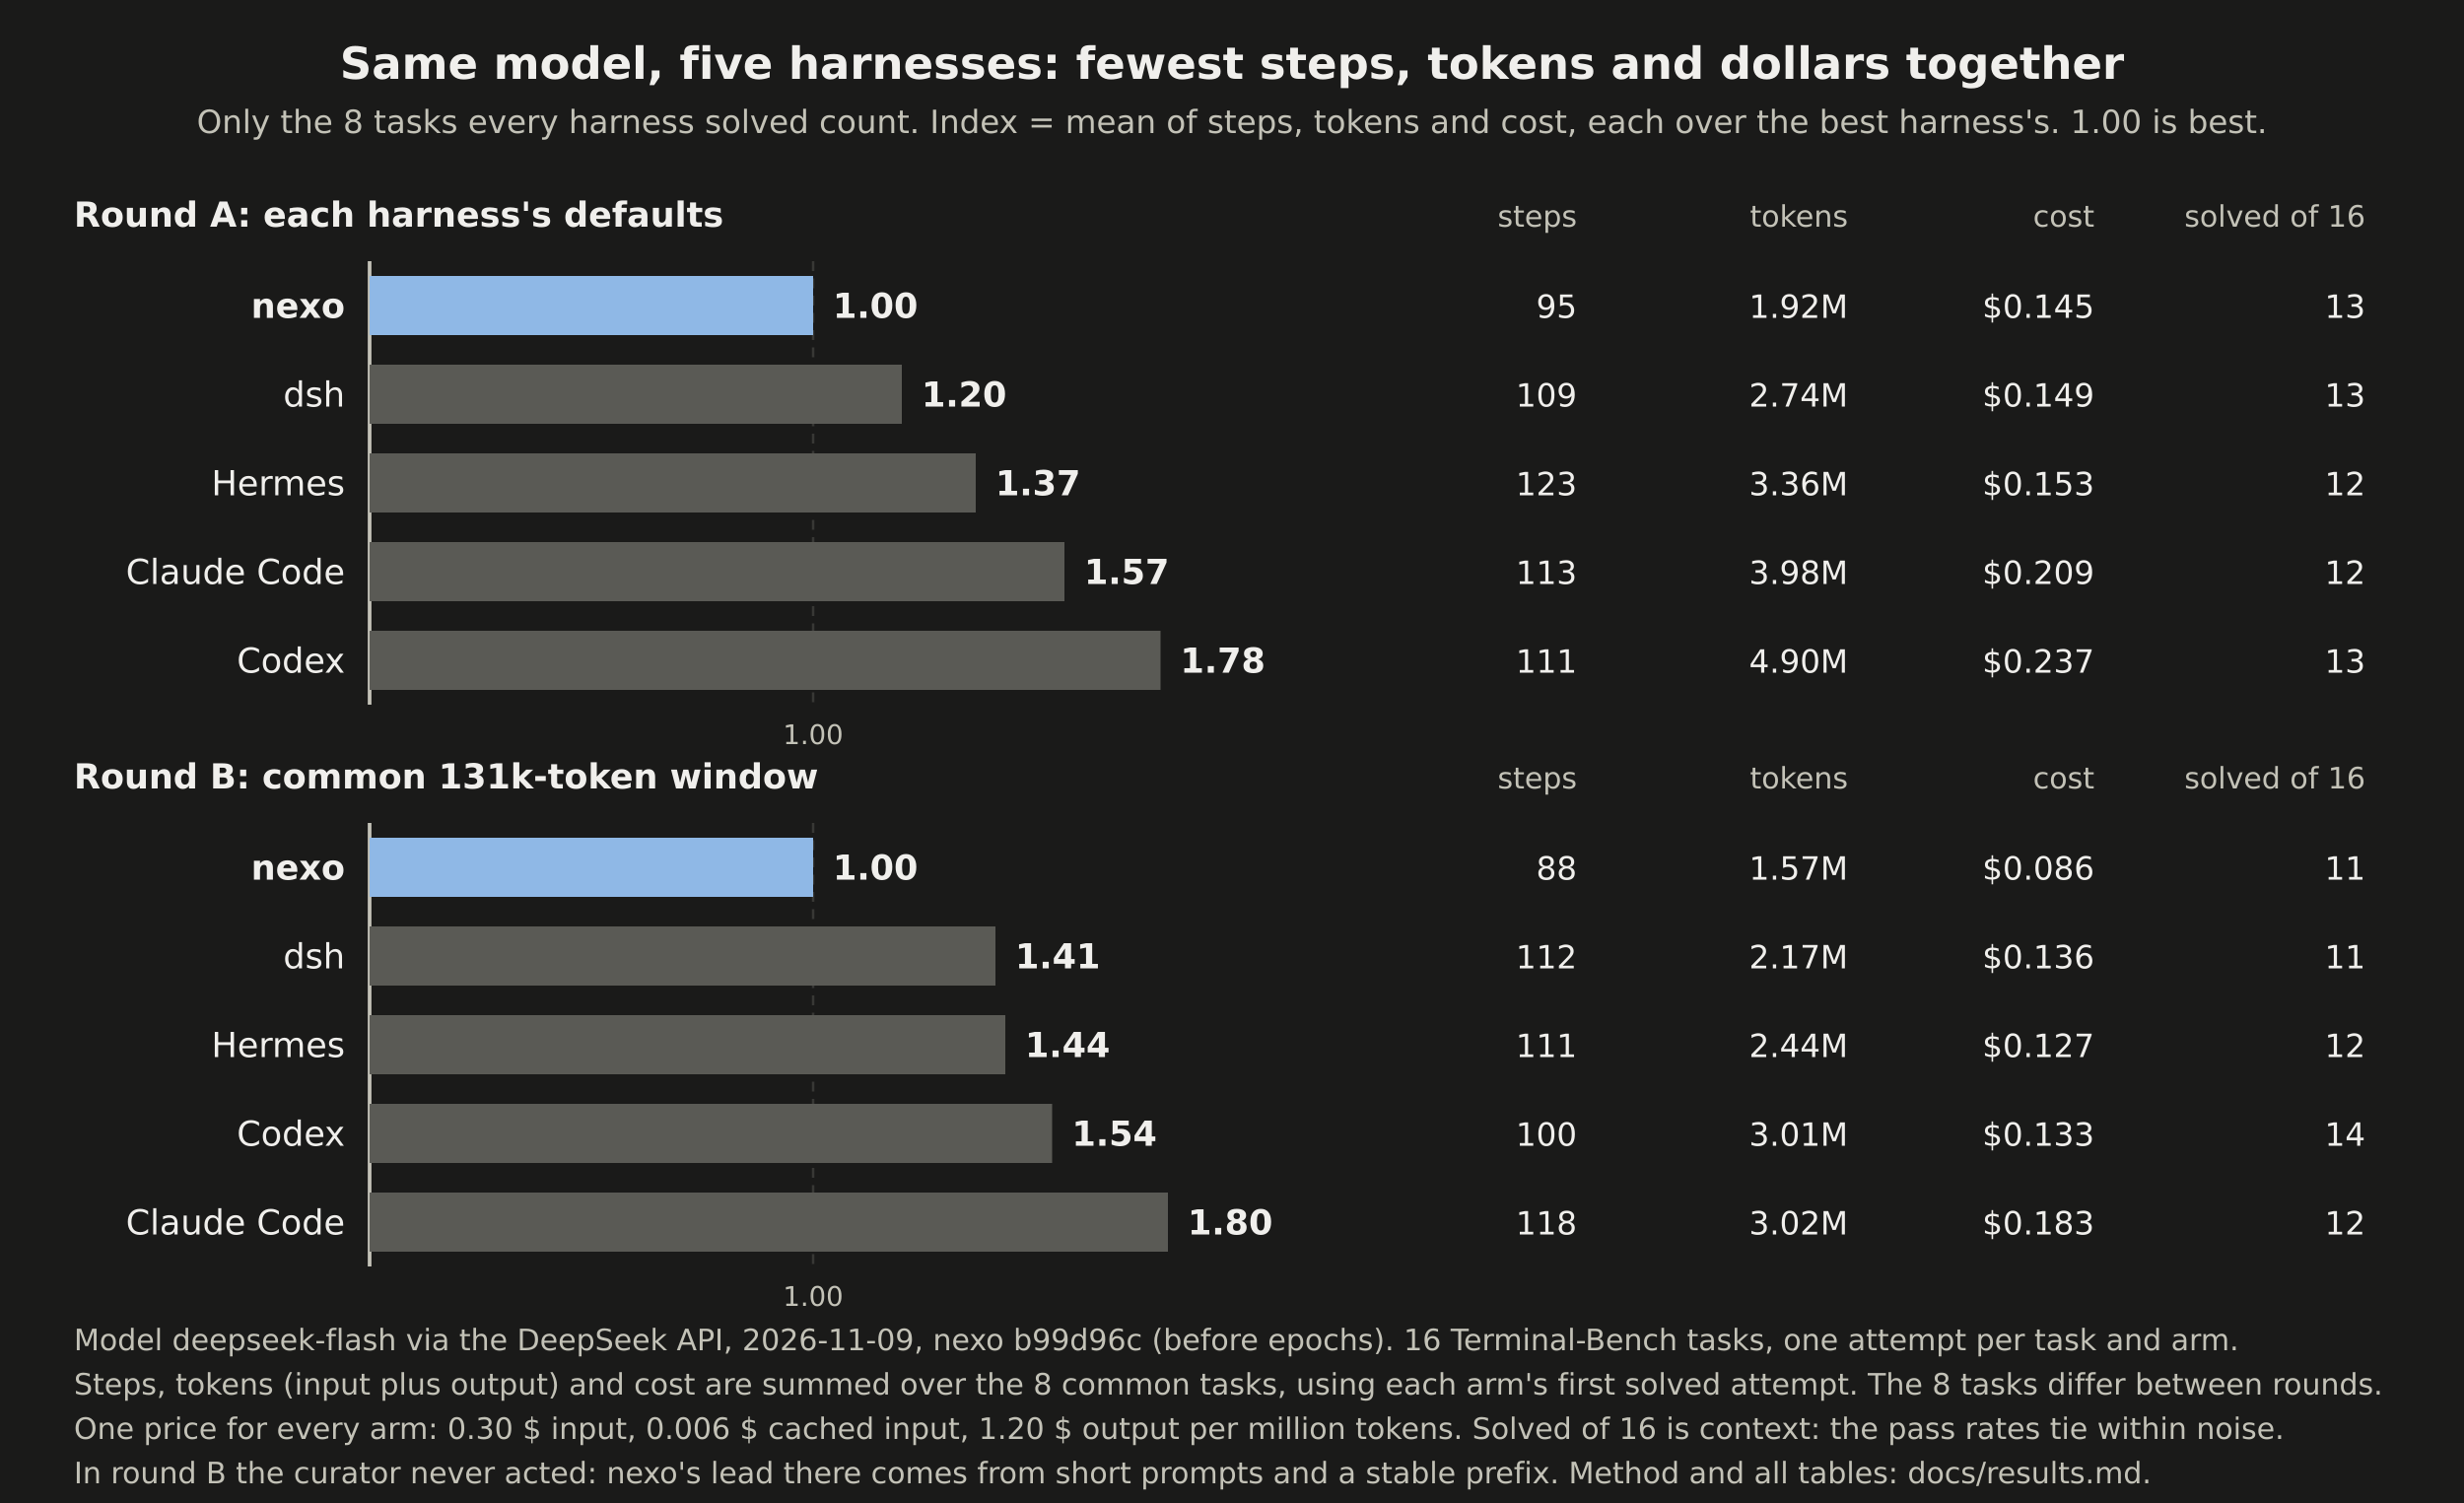
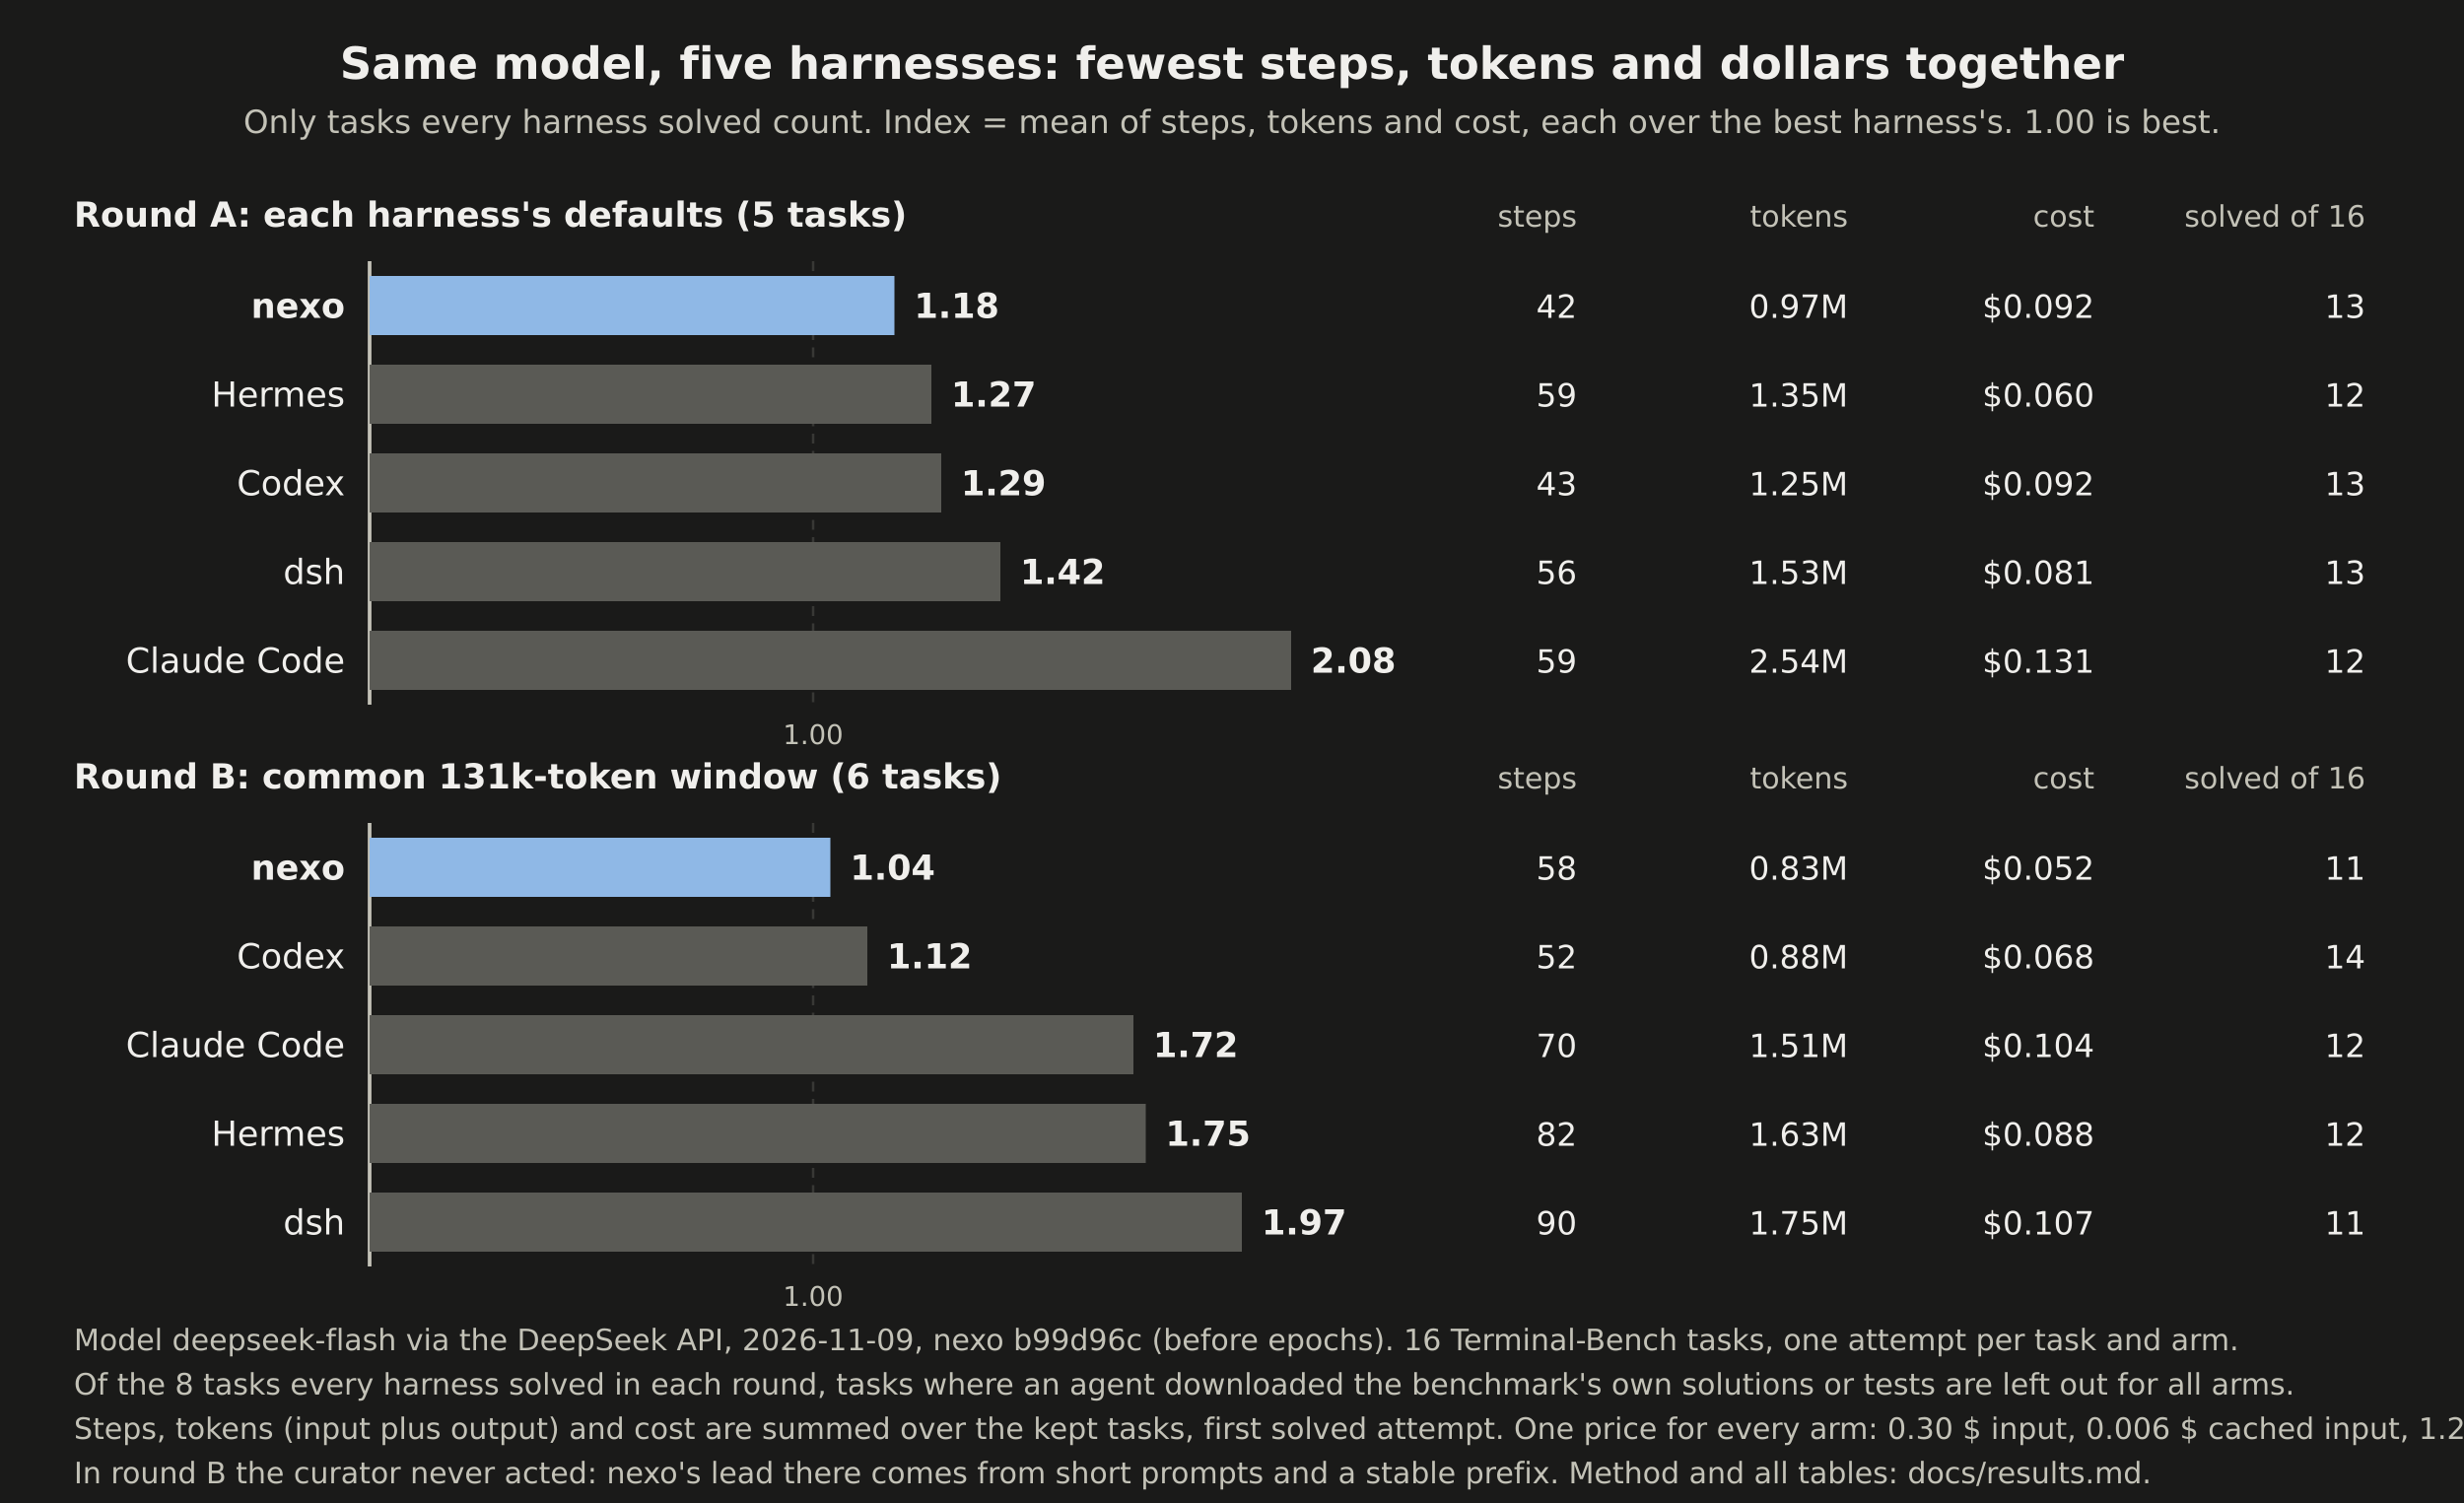
<svg xmlns="http://www.w3.org/2000/svg" width="1000" height="610" viewBox="0 0 1000 610" font-family="DejaVu Sans, Arial, sans-serif">
  <rect width="1000" height="610" fill="#1a1a19" />
  <text x="500" y="32" text-anchor="middle" font-size="18" font-weight="bold" fill="#f0efec">Same model, five harnesses: fewest steps, tokens and dollars together</text>
-   <text x="500" y="54" text-anchor="middle" font-size="13" fill="#c3c2b7">Only the 8 tasks every harness solved count. Index = mean of steps, tokens and cost, each over the best harness's. 1.00 is best.</text>
-   <text x="30" y="92" font-size="14" font-weight="bold" fill="#f0efec">Round A: each harness's defaults</text>
+   <text x="500" y="54" text-anchor="middle" font-size="13" fill="#c3c2b7">Only tasks every harness solved count. Index = mean of steps, tokens and cost, each over the best harness's. 1.00 is best.</text>
+   <text x="30" y="92" font-size="14" font-weight="bold" fill="#f0efec">Round A: each harness's defaults (5 tasks)</text>
  <text x="640" y="92" text-anchor="end" font-size="12" fill="#c3c2b7">steps</text>
  <text x="750" y="92" text-anchor="end" font-size="12" fill="#c3c2b7">tokens</text>
  <text x="850" y="92" text-anchor="end" font-size="12" fill="#c3c2b7">cost</text>
  <text x="960" y="92" text-anchor="end" font-size="12" fill="#c3c2b7">solved of 16</text>
  <line x1="150" y1="106" x2="150" y2="286" stroke="#c3c2b7" stroke-width="1.5" />
  <line x1="330" y1="106" x2="330" y2="286" stroke="#383835" stroke-width="1" stroke-dasharray="4 3" />
  <text x="140" y="129.0" text-anchor="end" font-size="14" font-weight="bold" fill="#f0efec">nexo</text>
-   <rect x="150" y="112" width="180" height="24" fill="#8fb8e6" />
-   <text x="338" y="129.0" font-size="14" font-weight="bold" fill="#f0efec">1.00</text>
+   <rect x="150" y="112" width="213" height="24" fill="#8fb8e6" />
+   <text x="371" y="129.0" font-size="14" font-weight="bold" fill="#f0efec">1.18</text>
  <g font-size="13" fill="#f0efec" text-anchor="end">
-     <text x="640" y="129.0">95</text>
-     <text x="750" y="129.0">1.92M</text>
-     <text x="850" y="129.0">$0.145</text>
+     <text x="640" y="129.0">42</text>
+     <text x="750" y="129.0">0.97M</text>
+     <text x="850" y="129.0">$0.092</text>
    <text x="960" y="129.0">13</text>
  </g>
-   <text x="140" y="165.0" text-anchor="end" font-size="14" fill="#f0efec">dsh</text>
-   <rect x="150" y="148" width="216" height="24" fill="#5a5a55" />
-   <text x="374" y="165.0" font-size="14" font-weight="bold" fill="#f0efec">1.20</text>
+   <text x="140" y="165.0" text-anchor="end" font-size="14" fill="#f0efec">Hermes</text>
+   <rect x="150" y="148" width="228" height="24" fill="#5a5a55" />
+   <text x="386" y="165.0" font-size="14" font-weight="bold" fill="#f0efec">1.27</text>
  <g font-size="13" fill="#f0efec" text-anchor="end">
-     <text x="640" y="165.0">109</text>
-     <text x="750" y="165.0">2.74M</text>
-     <text x="850" y="165.0">$0.149</text>
-     <text x="960" y="165.0">13</text>
+     <text x="640" y="165.0">59</text>
+     <text x="750" y="165.0">1.35M</text>
+     <text x="850" y="165.0">$0.060</text>
+     <text x="960" y="165.0">12</text>
  </g>
-   <text x="140" y="201.0" text-anchor="end" font-size="14" fill="#f0efec">Hermes</text>
-   <rect x="150" y="184" width="246" height="24" fill="#5a5a55" />
-   <text x="404" y="201.0" font-size="14" font-weight="bold" fill="#f0efec">1.37</text>
+   <text x="140" y="201.0" text-anchor="end" font-size="14" fill="#f0efec">Codex</text>
+   <rect x="150" y="184" width="232" height="24" fill="#5a5a55" />
+   <text x="390" y="201.0" font-size="14" font-weight="bold" fill="#f0efec">1.29</text>
  <g font-size="13" fill="#f0efec" text-anchor="end">
-     <text x="640" y="201.0">123</text>
-     <text x="750" y="201.0">3.36M</text>
-     <text x="850" y="201.0">$0.153</text>
-     <text x="960" y="201.0">12</text>
+     <text x="640" y="201.0">43</text>
+     <text x="750" y="201.0">1.25M</text>
+     <text x="850" y="201.0">$0.092</text>
+     <text x="960" y="201.0">13</text>
  </g>
-   <text x="140" y="237.0" text-anchor="end" font-size="14" fill="#f0efec">Claude Code</text>
-   <rect x="150" y="220" width="282" height="24" fill="#5a5a55" />
-   <text x="440" y="237.0" font-size="14" font-weight="bold" fill="#f0efec">1.57</text>
+   <text x="140" y="237.0" text-anchor="end" font-size="14" fill="#f0efec">dsh</text>
+   <rect x="150" y="220" width="256" height="24" fill="#5a5a55" />
+   <text x="414" y="237.0" font-size="14" font-weight="bold" fill="#f0efec">1.42</text>
  <g font-size="13" fill="#f0efec" text-anchor="end">
-     <text x="640" y="237.0">113</text>
-     <text x="750" y="237.0">3.98M</text>
-     <text x="850" y="237.0">$0.209</text>
-     <text x="960" y="237.0">12</text>
+     <text x="640" y="237.0">56</text>
+     <text x="750" y="237.0">1.53M</text>
+     <text x="850" y="237.0">$0.081</text>
+     <text x="960" y="237.0">13</text>
  </g>
-   <text x="140" y="273.0" text-anchor="end" font-size="14" fill="#f0efec">Codex</text>
-   <rect x="150" y="256" width="321" height="24" fill="#5a5a55" />
-   <text x="479" y="273.0" font-size="14" font-weight="bold" fill="#f0efec">1.78</text>
+   <text x="140" y="273.0" text-anchor="end" font-size="14" fill="#f0efec">Claude Code</text>
+   <rect x="150" y="256" width="374" height="24" fill="#5a5a55" />
+   <text x="532" y="273.0" font-size="14" font-weight="bold" fill="#f0efec">2.08</text>
  <g font-size="13" fill="#f0efec" text-anchor="end">
-     <text x="640" y="273.0">111</text>
-     <text x="750" y="273.0">4.90M</text>
-     <text x="850" y="273.0">$0.237</text>
-     <text x="960" y="273.0">13</text>
+     <text x="640" y="273.0">59</text>
+     <text x="750" y="273.0">2.54M</text>
+     <text x="850" y="273.0">$0.131</text>
+     <text x="960" y="273.0">12</text>
  </g>
  <text x="330" y="302" text-anchor="middle" font-size="11" fill="#c3c2b7">1.00</text>
-   <text x="30" y="320" font-size="14" font-weight="bold" fill="#f0efec">Round B: common 131k-token window</text>
+   <text x="30" y="320" font-size="14" font-weight="bold" fill="#f0efec">Round B: common 131k-token window (6 tasks)</text>
  <text x="640" y="320" text-anchor="end" font-size="12" fill="#c3c2b7">steps</text>
  <text x="750" y="320" text-anchor="end" font-size="12" fill="#c3c2b7">tokens</text>
  <text x="850" y="320" text-anchor="end" font-size="12" fill="#c3c2b7">cost</text>
  <text x="960" y="320" text-anchor="end" font-size="12" fill="#c3c2b7">solved of 16</text>
  <line x1="150" y1="334" x2="150" y2="514" stroke="#c3c2b7" stroke-width="1.5" />
  <line x1="330" y1="334" x2="330" y2="514" stroke="#383835" stroke-width="1" stroke-dasharray="4 3" />
  <text x="140" y="357.0" text-anchor="end" font-size="14" font-weight="bold" fill="#f0efec">nexo</text>
-   <rect x="150" y="340" width="180" height="24" fill="#8fb8e6" />
-   <text x="338" y="357.0" font-size="14" font-weight="bold" fill="#f0efec">1.00</text>
+   <rect x="150" y="340" width="187" height="24" fill="#8fb8e6" />
+   <text x="345" y="357.0" font-size="14" font-weight="bold" fill="#f0efec">1.04</text>
  <g font-size="13" fill="#f0efec" text-anchor="end">
-     <text x="640" y="357.0">88</text>
-     <text x="750" y="357.0">1.57M</text>
-     <text x="850" y="357.0">$0.086</text>
+     <text x="640" y="357.0">58</text>
+     <text x="750" y="357.0">0.83M</text>
+     <text x="850" y="357.0">$0.052</text>
    <text x="960" y="357.0">11</text>
  </g>
-   <text x="140" y="393.0" text-anchor="end" font-size="14" fill="#f0efec">dsh</text>
-   <rect x="150" y="376" width="254" height="24" fill="#5a5a55" />
-   <text x="412" y="393.0" font-size="14" font-weight="bold" fill="#f0efec">1.41</text>
+   <text x="140" y="393.0" text-anchor="end" font-size="14" fill="#f0efec">Codex</text>
+   <rect x="150" y="376" width="202" height="24" fill="#5a5a55" />
+   <text x="360" y="393.0" font-size="14" font-weight="bold" fill="#f0efec">1.12</text>
  <g font-size="13" fill="#f0efec" text-anchor="end">
-     <text x="640" y="393.0">112</text>
-     <text x="750" y="393.0">2.17M</text>
-     <text x="850" y="393.0">$0.136</text>
-     <text x="960" y="393.0">11</text>
+     <text x="640" y="393.0">52</text>
+     <text x="750" y="393.0">0.88M</text>
+     <text x="850" y="393.0">$0.068</text>
+     <text x="960" y="393.0">14</text>
  </g>
-   <text x="140" y="429.0" text-anchor="end" font-size="14" fill="#f0efec">Hermes</text>
-   <rect x="150" y="412" width="258" height="24" fill="#5a5a55" />
-   <text x="416" y="429.0" font-size="14" font-weight="bold" fill="#f0efec">1.44</text>
+   <text x="140" y="429.0" text-anchor="end" font-size="14" fill="#f0efec">Claude Code</text>
+   <rect x="150" y="412" width="310" height="24" fill="#5a5a55" />
+   <text x="468" y="429.0" font-size="14" font-weight="bold" fill="#f0efec">1.72</text>
  <g font-size="13" fill="#f0efec" text-anchor="end">
-     <text x="640" y="429.0">111</text>
-     <text x="750" y="429.0">2.44M</text>
-     <text x="850" y="429.0">$0.127</text>
+     <text x="640" y="429.0">70</text>
+     <text x="750" y="429.0">1.51M</text>
+     <text x="850" y="429.0">$0.104</text>
    <text x="960" y="429.0">12</text>
  </g>
-   <text x="140" y="465.0" text-anchor="end" font-size="14" fill="#f0efec">Codex</text>
-   <rect x="150" y="448" width="277" height="24" fill="#5a5a55" />
-   <text x="435" y="465.0" font-size="14" font-weight="bold" fill="#f0efec">1.54</text>
+   <text x="140" y="465.0" text-anchor="end" font-size="14" fill="#f0efec">Hermes</text>
+   <rect x="150" y="448" width="315" height="24" fill="#5a5a55" />
+   <text x="473" y="465.0" font-size="14" font-weight="bold" fill="#f0efec">1.75</text>
  <g font-size="13" fill="#f0efec" text-anchor="end">
-     <text x="640" y="465.0">100</text>
-     <text x="750" y="465.0">3.01M</text>
-     <text x="850" y="465.0">$0.133</text>
-     <text x="960" y="465.0">14</text>
+     <text x="640" y="465.0">82</text>
+     <text x="750" y="465.0">1.63M</text>
+     <text x="850" y="465.0">$0.088</text>
+     <text x="960" y="465.0">12</text>
  </g>
-   <text x="140" y="501.0" text-anchor="end" font-size="14" fill="#f0efec">Claude Code</text>
-   <rect x="150" y="484" width="324" height="24" fill="#5a5a55" />
-   <text x="482" y="501.0" font-size="14" font-weight="bold" fill="#f0efec">1.80</text>
+   <text x="140" y="501.0" text-anchor="end" font-size="14" fill="#f0efec">dsh</text>
+   <rect x="150" y="484" width="354" height="24" fill="#5a5a55" />
+   <text x="512" y="501.0" font-size="14" font-weight="bold" fill="#f0efec">1.97</text>
  <g font-size="13" fill="#f0efec" text-anchor="end">
-     <text x="640" y="501.0">118</text>
-     <text x="750" y="501.0">3.02M</text>
-     <text x="850" y="501.0">$0.183</text>
-     <text x="960" y="501.0">12</text>
+     <text x="640" y="501.0">90</text>
+     <text x="750" y="501.0">1.75M</text>
+     <text x="850" y="501.0">$0.107</text>
+     <text x="960" y="501.0">11</text>
  </g>
  <text x="330" y="530" text-anchor="middle" font-size="11" fill="#c3c2b7">1.00</text>
  <g font-size="12" fill="#c3c2b7">
    <text x="30" y="548">Model deepseek-flash via the DeepSeek API, 2026-11-09, nexo b99d96c (before epochs). 16 Terminal-Bench tasks, one attempt per task and arm.</text>
-     <text x="30" y="566">Steps, tokens (input plus output) and cost are summed over the 8 common tasks, using each arm's first solved attempt. The 8 tasks differ between rounds.</text>
-     <text x="30" y="584">One price for every arm: 0.30 $ input, 0.006 $ cached input, 1.20 $ output per million tokens. Solved of 16 is context: the pass rates tie within noise.</text>
+     <text x="30" y="566">Of the 8 tasks every harness solved in each round, tasks where an agent downloaded the benchmark's own solutions or tests are left out for all arms.</text>
+     <text x="30" y="584">Steps, tokens (input plus output) and cost are summed over the kept tasks, first solved attempt. One price for every arm: 0.30 $ input, 0.006 $ cached input, 1.20 $ output per million tokens.</text>
    <text x="30" y="602">In round B the curator never acted: nexo's lead there comes from short prompts and a stable prefix. Method and all tables: docs/results.md.</text>
  </g>
</svg>
